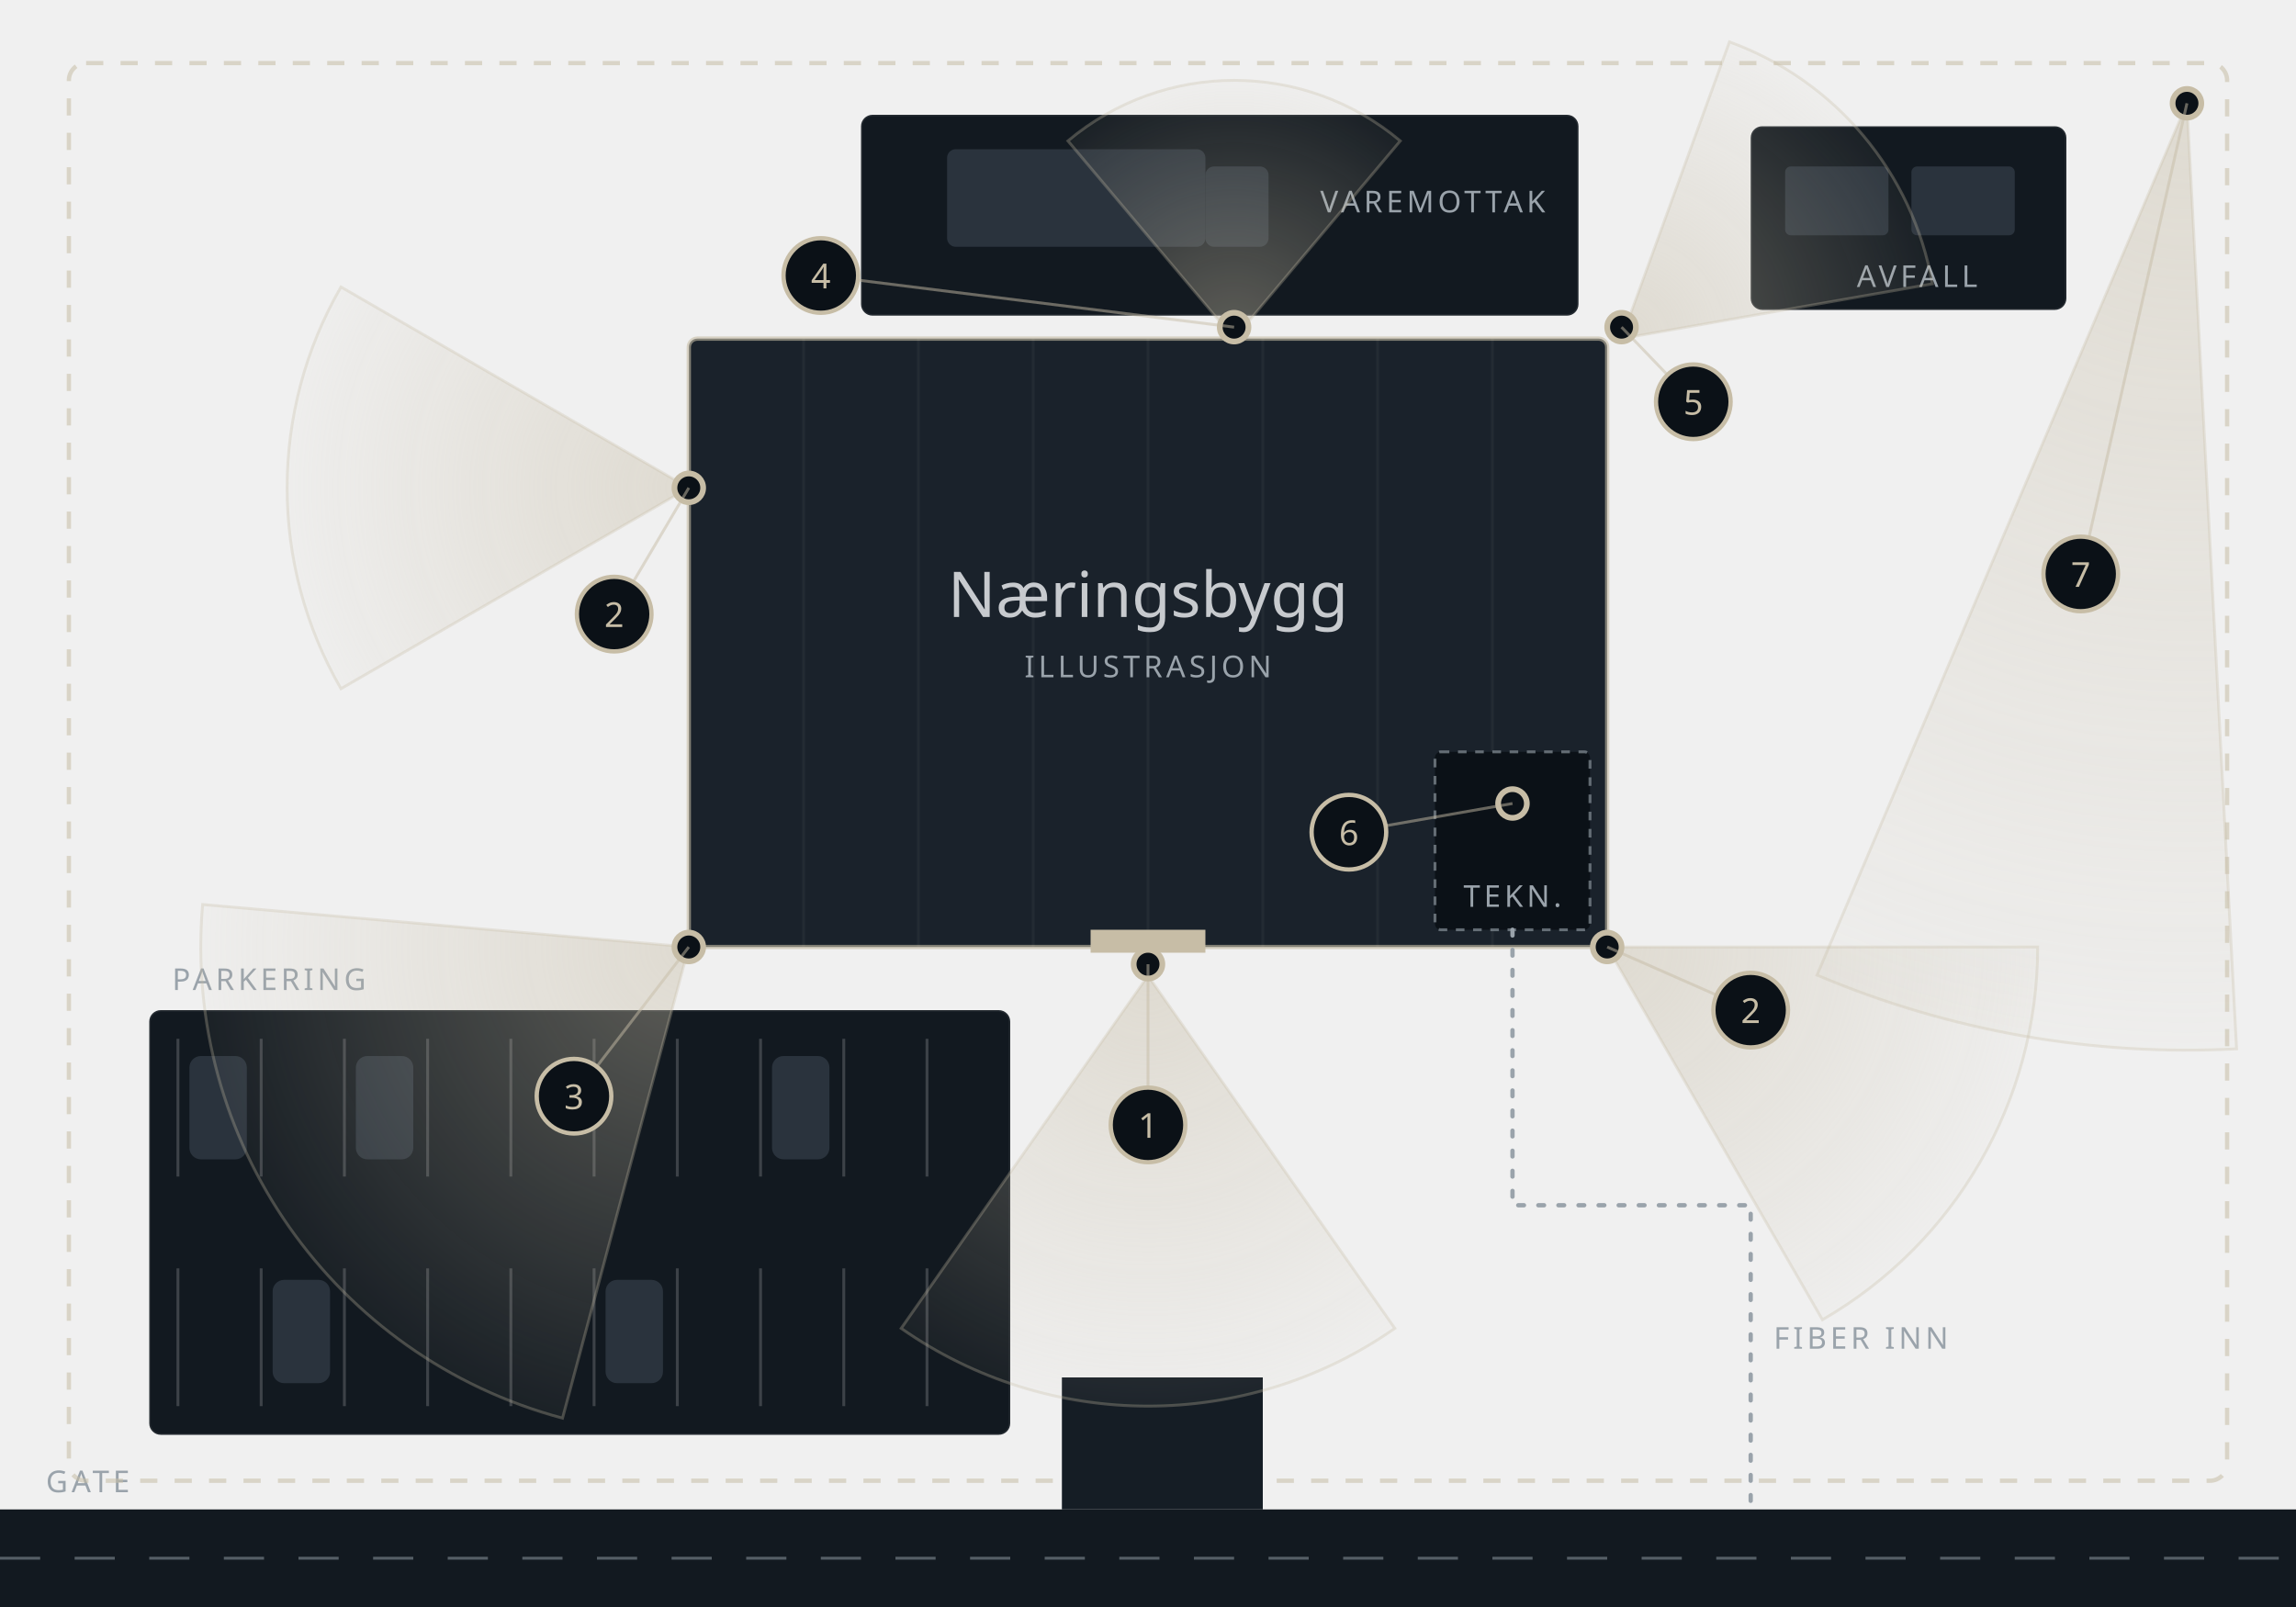
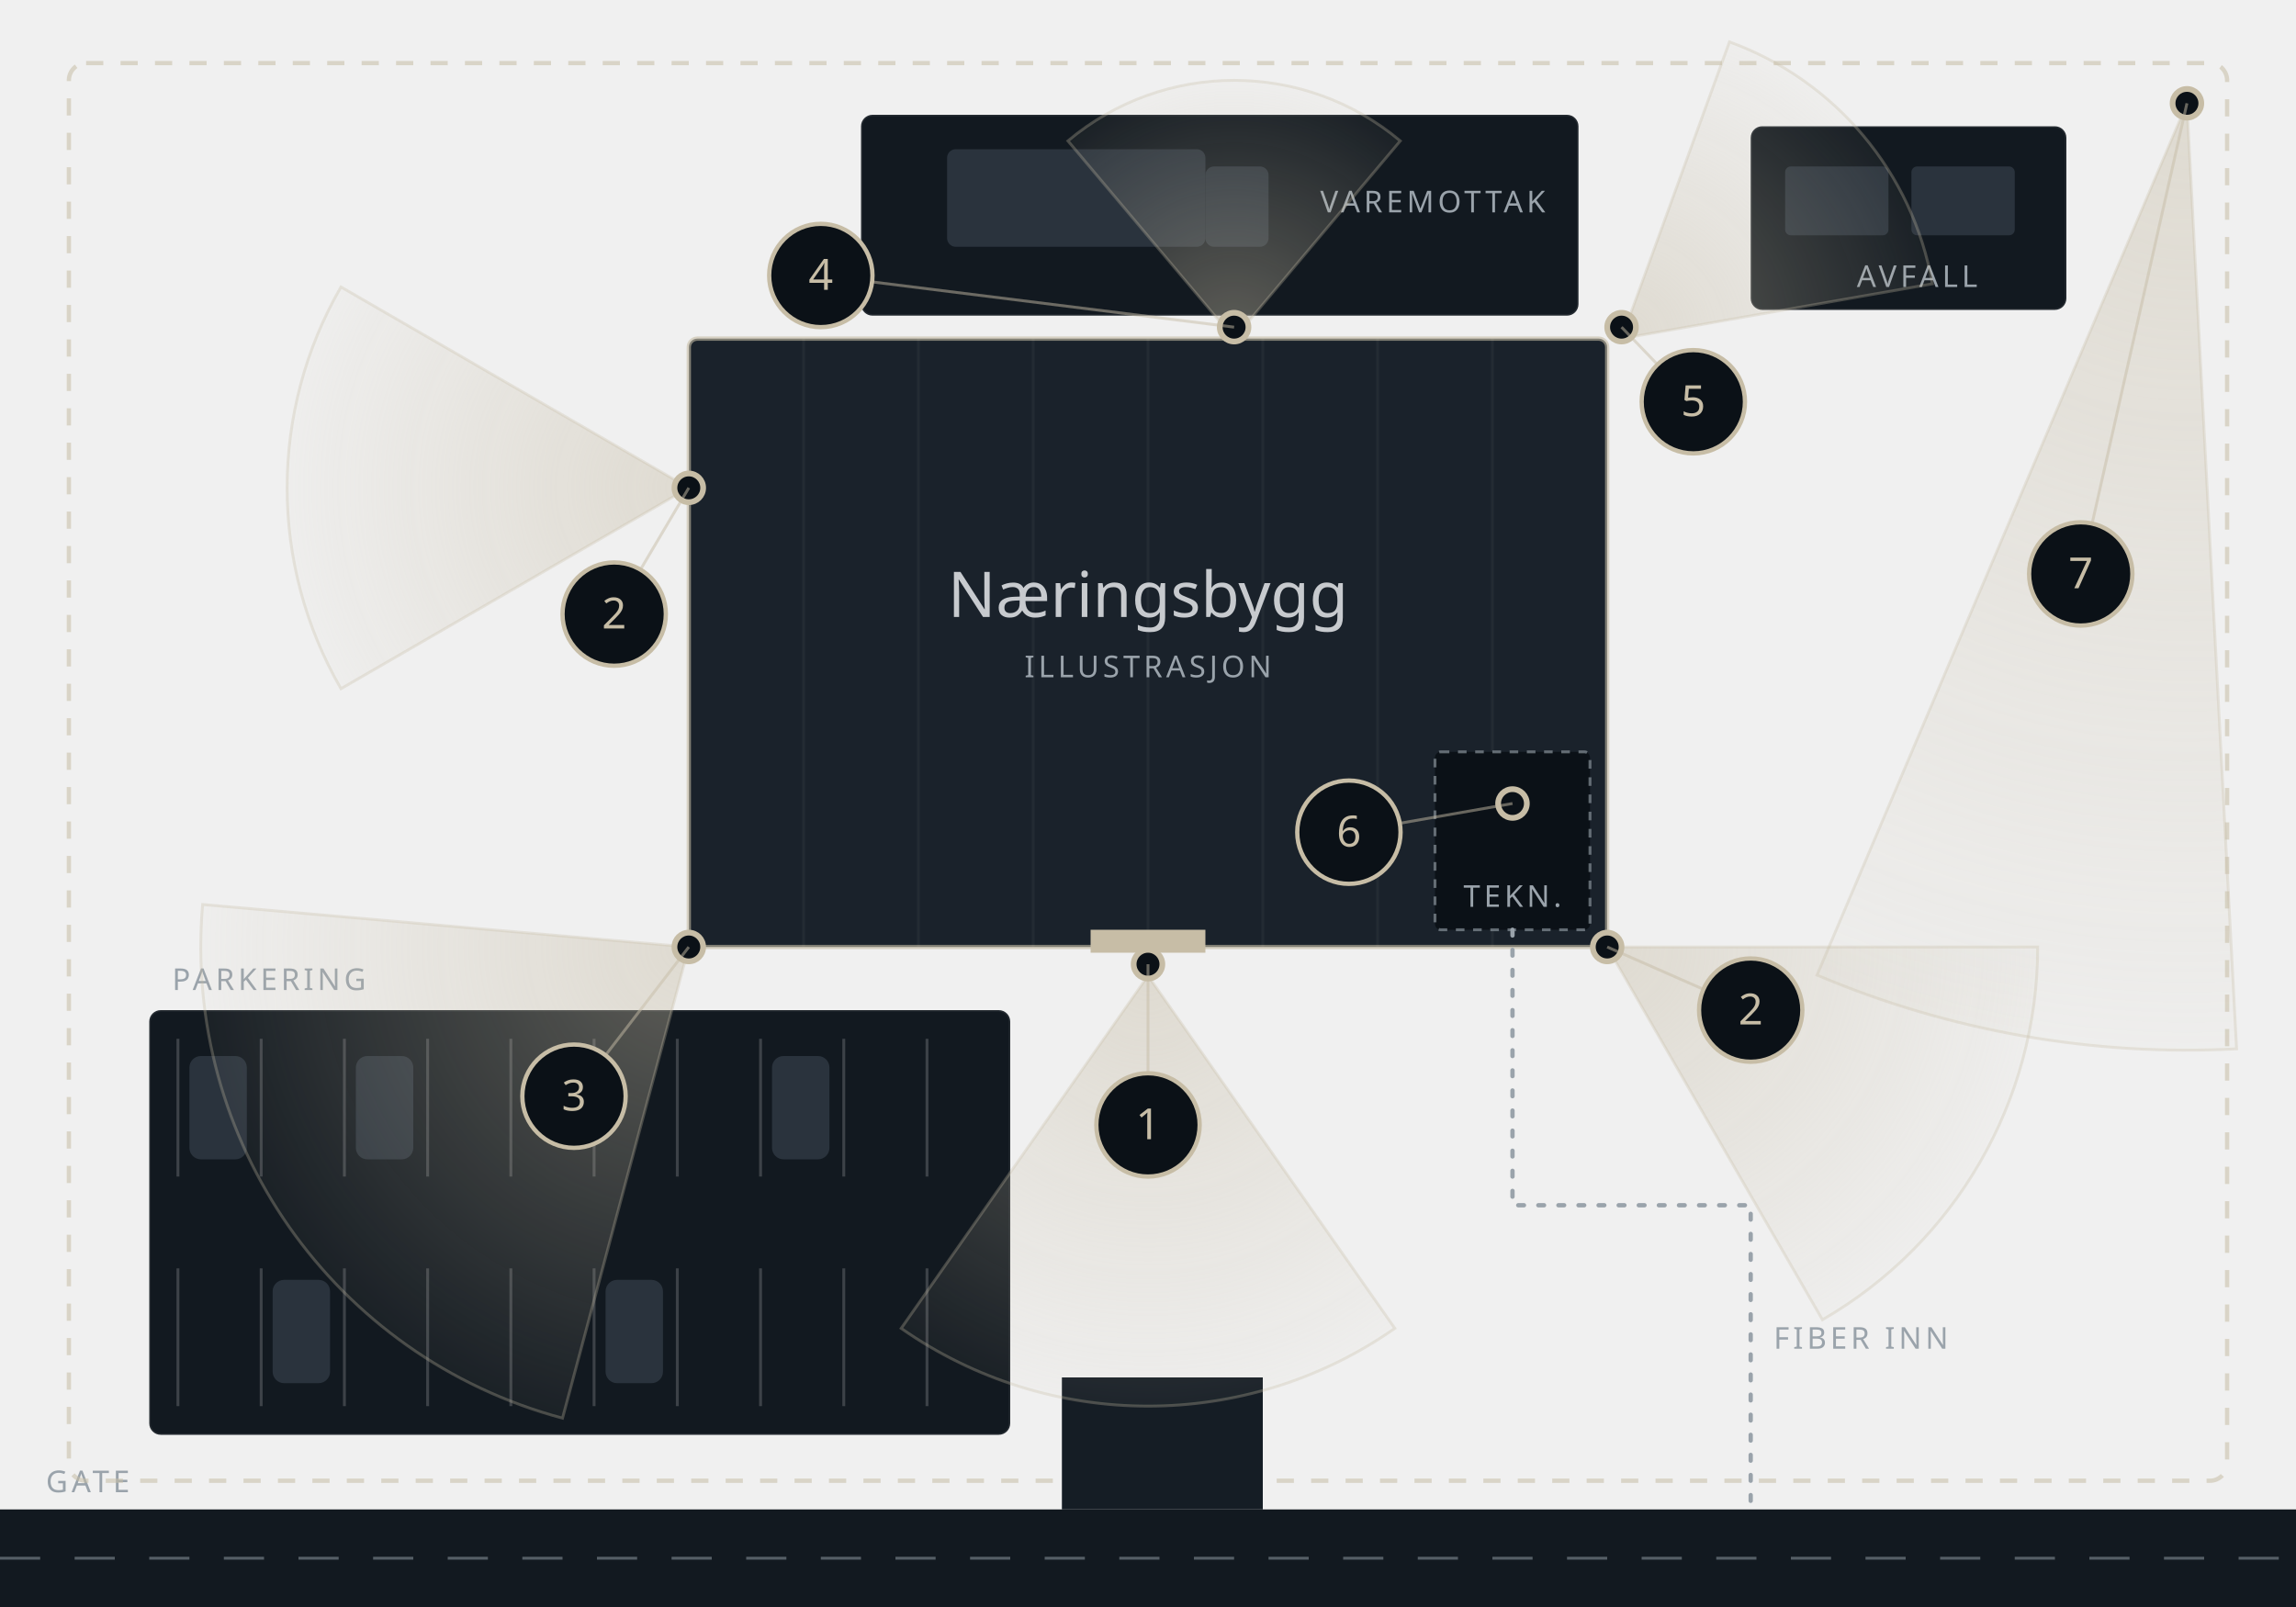
<svg xmlns="http://www.w3.org/2000/svg" viewBox="0 0 800 560" role="img" aria-label="Illustrasjon av en næringseiendom med dekningsområder">
  <defs>
    <pattern id="grid" width="20" height="20" patternUnits="userSpaceOnUse">
      <path d="M20 0H0V20" fill="none" stroke="#fff" stroke-opacity=".035" />
    </pattern>
  </defs>
  <rect width="800" height="560" fill="url(#grid)" />
  <rect x="0" y="526" width="800" height="34" fill="#121920" />
  <line x1="0" y1="543" x2="800" y2="543" stroke="#555E66" stroke-dasharray="14 12" />
  <text x="16" y="520" text-anchor="start" font-family="JetBrains Mono" font-size="10.5" letter-spacing="1.3" fill="#9AA3AB">GATE</text>
  <rect x="24" y="22" width="752" height="494" rx="6" fill="none" stroke="#C7BDA6" stroke-opacity=".55" stroke-width="1.5" stroke-dasharray="6 6" />
  <rect x="370" y="480" width="70" height="46" fill="#151d25" />
  <rect x="52" y="352" width="300" height="148" rx="4" fill="#121920" stroke="#fff" stroke-opacity=".08" />
  <line x1="62" y1="362" x2="62" y2="410" stroke="#fff" stroke-opacity=".18" />
  <line x1="62" y1="442" x2="62" y2="490" stroke="#fff" stroke-opacity=".18" />
  <line x1="91" y1="362" x2="91" y2="410" stroke="#fff" stroke-opacity=".18" />
  <line x1="91" y1="442" x2="91" y2="490" stroke="#fff" stroke-opacity=".18" />
  <line x1="120" y1="362" x2="120" y2="410" stroke="#fff" stroke-opacity=".18" />
  <line x1="120" y1="442" x2="120" y2="490" stroke="#fff" stroke-opacity=".18" />
  <line x1="149" y1="362" x2="149" y2="410" stroke="#fff" stroke-opacity=".18" />
  <line x1="149" y1="442" x2="149" y2="490" stroke="#fff" stroke-opacity=".18" />
  <line x1="178" y1="362" x2="178" y2="410" stroke="#fff" stroke-opacity=".18" />
  <line x1="178" y1="442" x2="178" y2="490" stroke="#fff" stroke-opacity=".18" />
  <line x1="207" y1="362" x2="207" y2="410" stroke="#fff" stroke-opacity=".18" />
  <line x1="207" y1="442" x2="207" y2="490" stroke="#fff" stroke-opacity=".18" />
  <line x1="236" y1="362" x2="236" y2="410" stroke="#fff" stroke-opacity=".18" />
  <line x1="236" y1="442" x2="236" y2="490" stroke="#fff" stroke-opacity=".18" />
  <line x1="265" y1="362" x2="265" y2="410" stroke="#fff" stroke-opacity=".18" />
  <line x1="265" y1="442" x2="265" y2="490" stroke="#fff" stroke-opacity=".18" />
  <line x1="294" y1="362" x2="294" y2="410" stroke="#fff" stroke-opacity=".18" />
  <line x1="294" y1="442" x2="294" y2="490" stroke="#fff" stroke-opacity=".18" />
  <line x1="323" y1="362" x2="323" y2="410" stroke="#fff" stroke-opacity=".18" />
  <line x1="323" y1="442" x2="323" y2="490" stroke="#fff" stroke-opacity=".18" />
  <rect x="66" y="368" width="20" height="36" rx="4" fill="#2a333d" />
  <rect x="124" y="368" width="20" height="36" rx="4" fill="#2a333d" />
  <rect x="211" y="446" width="20" height="36" rx="4" fill="#2a333d" />
  <rect x="269" y="368" width="20" height="36" rx="4" fill="#2a333d" />
  <rect x="95" y="446" width="20" height="36" rx="4" fill="#2a333d" />
  <text x="60" y="345" text-anchor="start" font-family="JetBrains Mono" font-size="10.5" letter-spacing="1.3" fill="#9AA3AB">PARKERING</text>
  <rect x="300" y="40" width="250" height="70" rx="4" fill="#121920" stroke="#fff" stroke-opacity=".08" />
  <rect x="330" y="52" width="90" height="34" rx="3" fill="#2a333d" />
  <rect x="420" y="58" width="22" height="28" rx="3" fill="#2a333d" />
  <text x="460" y="74" text-anchor="start" font-family="JetBrains Mono" font-size="10.5" letter-spacing="1.3" fill="#9AA3AB">VAREMOTTAK</text>
  <rect x="610" y="44" width="110" height="64" rx="4" fill="#121920" stroke="#fff" stroke-opacity=".08" />
  <rect x="622" y="58" width="36" height="24" rx="2" fill="#2a333d" />
  <rect x="666" y="58" width="36" height="24" rx="2" fill="#2a333d" />
  <text x="668" y="100" text-anchor="middle" font-family="JetBrains Mono" font-size="10.5" letter-spacing="1.3" fill="#9AA3AB">AVFALL</text>
  <radialGradient id="g400340" cx="400" cy="340" r="150" gradientUnits="userSpaceOnUse">
    <stop offset="0" stop-color="#C7BDA6" stop-opacity=".42" />
    <stop offset="1" stop-color="#C7BDA6" stop-opacity=".05" />
  </radialGradient>
  <path d="M400,340 L486.0,462.9 A150,150 0 0 1 314.0,462.9 Z" fill="url(#g400340)" stroke="#C7BDA6" stroke-opacity=".3" stroke-width="1" />
  <radialGradient id="g240330" cx="240" cy="330" r="170" gradientUnits="userSpaceOnUse">
    <stop offset="0" stop-color="#C7BDA6" stop-opacity=".42" />
    <stop offset="1" stop-color="#C7BDA6" stop-opacity=".05" />
  </radialGradient>
  <path d="M240,330 L196.0,494.2 A170,170 0 0 1 70.6,315.2 Z" fill="url(#g240330)" stroke="#C7BDA6" stroke-opacity=".3" stroke-width="1" />
  <radialGradient id="g560330" cx="560" cy="330" r="150" gradientUnits="userSpaceOnUse">
    <stop offset="0" stop-color="#C7BDA6" stop-opacity=".42" />
    <stop offset="1" stop-color="#C7BDA6" stop-opacity=".05" />
  </radialGradient>
  <path d="M560,330 L710.0,330.0 A150,150 0 0 1 635.0,459.9 Z" fill="url(#g560330)" stroke="#C7BDA6" stroke-opacity=".3" stroke-width="1" />
  <radialGradient id="g430118" cx="430" cy="118" r="90" gradientUnits="userSpaceOnUse">
    <stop offset="0" stop-color="#C7BDA6" stop-opacity=".42" />
    <stop offset="1" stop-color="#C7BDA6" stop-opacity=".05" />
  </radialGradient>
  <path d="M430,118 L372.1,49.1 A90,90 0 0 1 487.9,49.1 Z" fill="url(#g430118)" stroke="#C7BDA6" stroke-opacity=".3" stroke-width="1" />
  <radialGradient id="g565118" cx="565" cy="118" r="110" gradientUnits="userSpaceOnUse">
    <stop offset="0" stop-color="#C7BDA6" stop-opacity=".42" />
    <stop offset="1" stop-color="#C7BDA6" stop-opacity=".05" />
  </radialGradient>
  <path d="M565,118 L602.6,14.6 A110,110 0 0 1 673.3,98.9 Z" fill="url(#g565118)" stroke="#C7BDA6" stroke-opacity=".3" stroke-width="1" />
  <radialGradient id="g76236" cx="762" cy="36" r="330" gradientUnits="userSpaceOnUse">
    <stop offset="0" stop-color="#C7BDA6" stop-opacity=".42" />
    <stop offset="1" stop-color="#C7BDA6" stop-opacity=".05" />
  </radialGradient>
  <path d="M762,36 L779.3,365.5 A330,330 0 0 1 633.1,339.8 Z" fill="url(#g76236)" stroke="#C7BDA6" stroke-opacity=".3" stroke-width="1" />
  <radialGradient id="g240170" cx="240" cy="170" r="140" gradientUnits="userSpaceOnUse">
    <stop offset="0" stop-color="#C7BDA6" stop-opacity=".42" />
    <stop offset="1" stop-color="#C7BDA6" stop-opacity=".05" />
  </radialGradient>
  <path d="M240,170 L118.8,240.0 A140,140 0 0 1 118.8,100.0 Z" fill="url(#g240170)" stroke="#C7BDA6" stroke-opacity=".3" stroke-width="1" />
  <rect x="240" y="118" width="320" height="212" rx="3" fill="#1A222B" stroke="#C7BDA6" stroke-opacity=".6" stroke-width="1.5" />
  <line x1="280" y1="118" x2="280" y2="330" stroke="#fff" stroke-opacity=".04" />
  <line x1="320" y1="118" x2="320" y2="330" stroke="#fff" stroke-opacity=".04" />
  <line x1="360" y1="118" x2="360" y2="330" stroke="#fff" stroke-opacity=".04" />
  <line x1="400" y1="118" x2="400" y2="330" stroke="#fff" stroke-opacity=".04" />
  <line x1="440" y1="118" x2="440" y2="330" stroke="#fff" stroke-opacity=".04" />
  <line x1="480" y1="118" x2="480" y2="330" stroke="#fff" stroke-opacity=".04" />
  <line x1="520" y1="118" x2="520" y2="330" stroke="#fff" stroke-opacity=".04" />
  <text x="400" y="215" text-anchor="middle" font-family="Space Grotesk" font-size="22" font-weight="500" fill="#E5E7EB" fill-opacity=".85">Næringsbygg</text>
  <text x="400" y="236" text-anchor="middle" font-family="JetBrains Mono" font-size="10.5" letter-spacing="1.3" fill="#9AA3AB">ILLUSTRASJON</text>
  <rect x="380" y="324" width="40" height="8" fill="#C7BDA6" />
  <rect x="500" y="262" width="54" height="62" rx="2" fill="#0B1117" stroke="#9AA3AB" stroke-opacity=".6" stroke-dasharray="3 3" />
  <text x="527" y="316" text-anchor="middle" font-family="JetBrains Mono" font-size="10.5" letter-spacing="1.3" fill="#9AA3AB">TEKN.</text>
  <path d="M527 324 V420 H610 V526" fill="none" stroke="#9AA3AB" stroke-width="1.5" stroke-dasharray="2 5" stroke-linecap="round" />
  <text x="618" y="470" text-anchor="start" font-family="JetBrains Mono" font-size="10.5" letter-spacing="1.3" fill="#9AA3AB">FIBER INN</text>
  <circle cx="400" cy="336" r="5" fill="#0B1117" stroke="#C7BDA6" stroke-width="2" />
  <line x1="400" y1="336" x2="400" y2="392" stroke="#C7BDA6" stroke-opacity=".5" stroke-width="1" />
  <g transform="translate(400,392)">
-     <circle r="13" fill="#0B1117" stroke="#C7BDA6" stroke-width="1.5" />
-     <text y="4.5" text-anchor="middle" font-family="JetBrains Mono" font-size="12" font-weight="500" fill="#C7BDA6">1</text>
+     <circle r="18" fill="#0B1117" stroke="#C7BDA6" stroke-width="1.5" />
+     <text y="5" text-anchor="middle" font-family="JetBrains Mono" font-size="15" font-weight="500" fill="#C7BDA6">1</text>
  </g>
  <circle cx="240" cy="330" r="5" fill="#0B1117" stroke="#C7BDA6" stroke-width="2" />
  <line x1="240" y1="330" x2="200" y2="382" stroke="#C7BDA6" stroke-opacity=".5" stroke-width="1" />
  <g transform="translate(200,382)">
-     <circle r="13" fill="#0B1117" stroke="#C7BDA6" stroke-width="1.5" />
-     <text y="4.5" text-anchor="middle" font-family="JetBrains Mono" font-size="12" font-weight="500" fill="#C7BDA6">3</text>
+     <circle r="18" fill="#0B1117" stroke="#C7BDA6" stroke-width="1.5" />
+     <text y="5" text-anchor="middle" font-family="JetBrains Mono" font-size="15" font-weight="500" fill="#C7BDA6">3</text>
  </g>
  <circle cx="560" cy="330" r="5" fill="#0B1117" stroke="#C7BDA6" stroke-width="2" />
  <line x1="560" y1="330" x2="610" y2="352" stroke="#C7BDA6" stroke-opacity=".5" stroke-width="1" />
  <g transform="translate(610,352)">
-     <circle r="13" fill="#0B1117" stroke="#C7BDA6" stroke-width="1.5" />
-     <text y="4.5" text-anchor="middle" font-family="JetBrains Mono" font-size="12" font-weight="500" fill="#C7BDA6">2</text>
+     <circle r="18" fill="#0B1117" stroke="#C7BDA6" stroke-width="1.5" />
+     <text y="5" text-anchor="middle" font-family="JetBrains Mono" font-size="15" font-weight="500" fill="#C7BDA6">2</text>
  </g>
  <circle cx="430" cy="114" r="5" fill="#0B1117" stroke="#C7BDA6" stroke-width="2" />
  <line x1="430" y1="114" x2="286" y2="96" stroke="#C7BDA6" stroke-opacity=".5" stroke-width="1" />
  <g transform="translate(286,96)">
-     <circle r="13" fill="#0B1117" stroke="#C7BDA6" stroke-width="1.5" />
-     <text y="4.5" text-anchor="middle" font-family="JetBrains Mono" font-size="12" font-weight="500" fill="#C7BDA6">4</text>
+     <circle r="18" fill="#0B1117" stroke="#C7BDA6" stroke-width="1.5" />
+     <text y="5" text-anchor="middle" font-family="JetBrains Mono" font-size="15" font-weight="500" fill="#C7BDA6">4</text>
  </g>
  <circle cx="565" cy="114" r="5" fill="#0B1117" stroke="#C7BDA6" stroke-width="2" />
  <line x1="565" y1="114" x2="590" y2="140" stroke="#C7BDA6" stroke-opacity=".5" stroke-width="1" />
  <g transform="translate(590,140)">
-     <circle r="13" fill="#0B1117" stroke="#C7BDA6" stroke-width="1.5" />
-     <text y="4.5" text-anchor="middle" font-family="JetBrains Mono" font-size="12" font-weight="500" fill="#C7BDA6">5</text>
+     <circle r="18" fill="#0B1117" stroke="#C7BDA6" stroke-width="1.5" />
+     <text y="5" text-anchor="middle" font-family="JetBrains Mono" font-size="15" font-weight="500" fill="#C7BDA6">5</text>
  </g>
  <circle cx="527" cy="280" r="5" fill="#0B1117" stroke="#C7BDA6" stroke-width="2" />
  <line x1="527" y1="280" x2="470" y2="290" stroke="#C7BDA6" stroke-opacity=".5" stroke-width="1" />
  <g transform="translate(470,290)">
-     <circle r="13" fill="#0B1117" stroke="#C7BDA6" stroke-width="1.5" />
-     <text y="4.5" text-anchor="middle" font-family="JetBrains Mono" font-size="12" font-weight="500" fill="#C7BDA6">6</text>
+     <circle r="18" fill="#0B1117" stroke="#C7BDA6" stroke-width="1.5" />
+     <text y="5" text-anchor="middle" font-family="JetBrains Mono" font-size="15" font-weight="500" fill="#C7BDA6">6</text>
  </g>
  <circle cx="762" cy="36" r="5" fill="#0B1117" stroke="#C7BDA6" stroke-width="2" />
  <line x1="762" y1="36" x2="725" y2="200" stroke="#C7BDA6" stroke-opacity=".5" stroke-width="1" />
  <g transform="translate(725,200)">
-     <circle r="13" fill="#0B1117" stroke="#C7BDA6" stroke-width="1.5" />
-     <text y="4.5" text-anchor="middle" font-family="JetBrains Mono" font-size="12" font-weight="500" fill="#C7BDA6">7</text>
+     <circle r="18" fill="#0B1117" stroke="#C7BDA6" stroke-width="1.5" />
+     <text y="5" text-anchor="middle" font-family="JetBrains Mono" font-size="15" font-weight="500" fill="#C7BDA6">7</text>
  </g>
  <circle cx="240" cy="170" r="5" fill="#0B1117" stroke="#C7BDA6" stroke-width="2" />
  <line x1="240" y1="170" x2="214" y2="214" stroke="#C7BDA6" stroke-opacity=".5" stroke-width="1" />
  <g transform="translate(214,214)">
-     <circle r="13" fill="#0B1117" stroke="#C7BDA6" stroke-width="1.5" />
-     <text y="4.5" text-anchor="middle" font-family="JetBrains Mono" font-size="12" font-weight="500" fill="#C7BDA6">2</text>
+     <circle r="18" fill="#0B1117" stroke="#C7BDA6" stroke-width="1.5" />
+     <text y="5" text-anchor="middle" font-family="JetBrains Mono" font-size="15" font-weight="500" fill="#C7BDA6">2</text>
  </g>
</svg>
